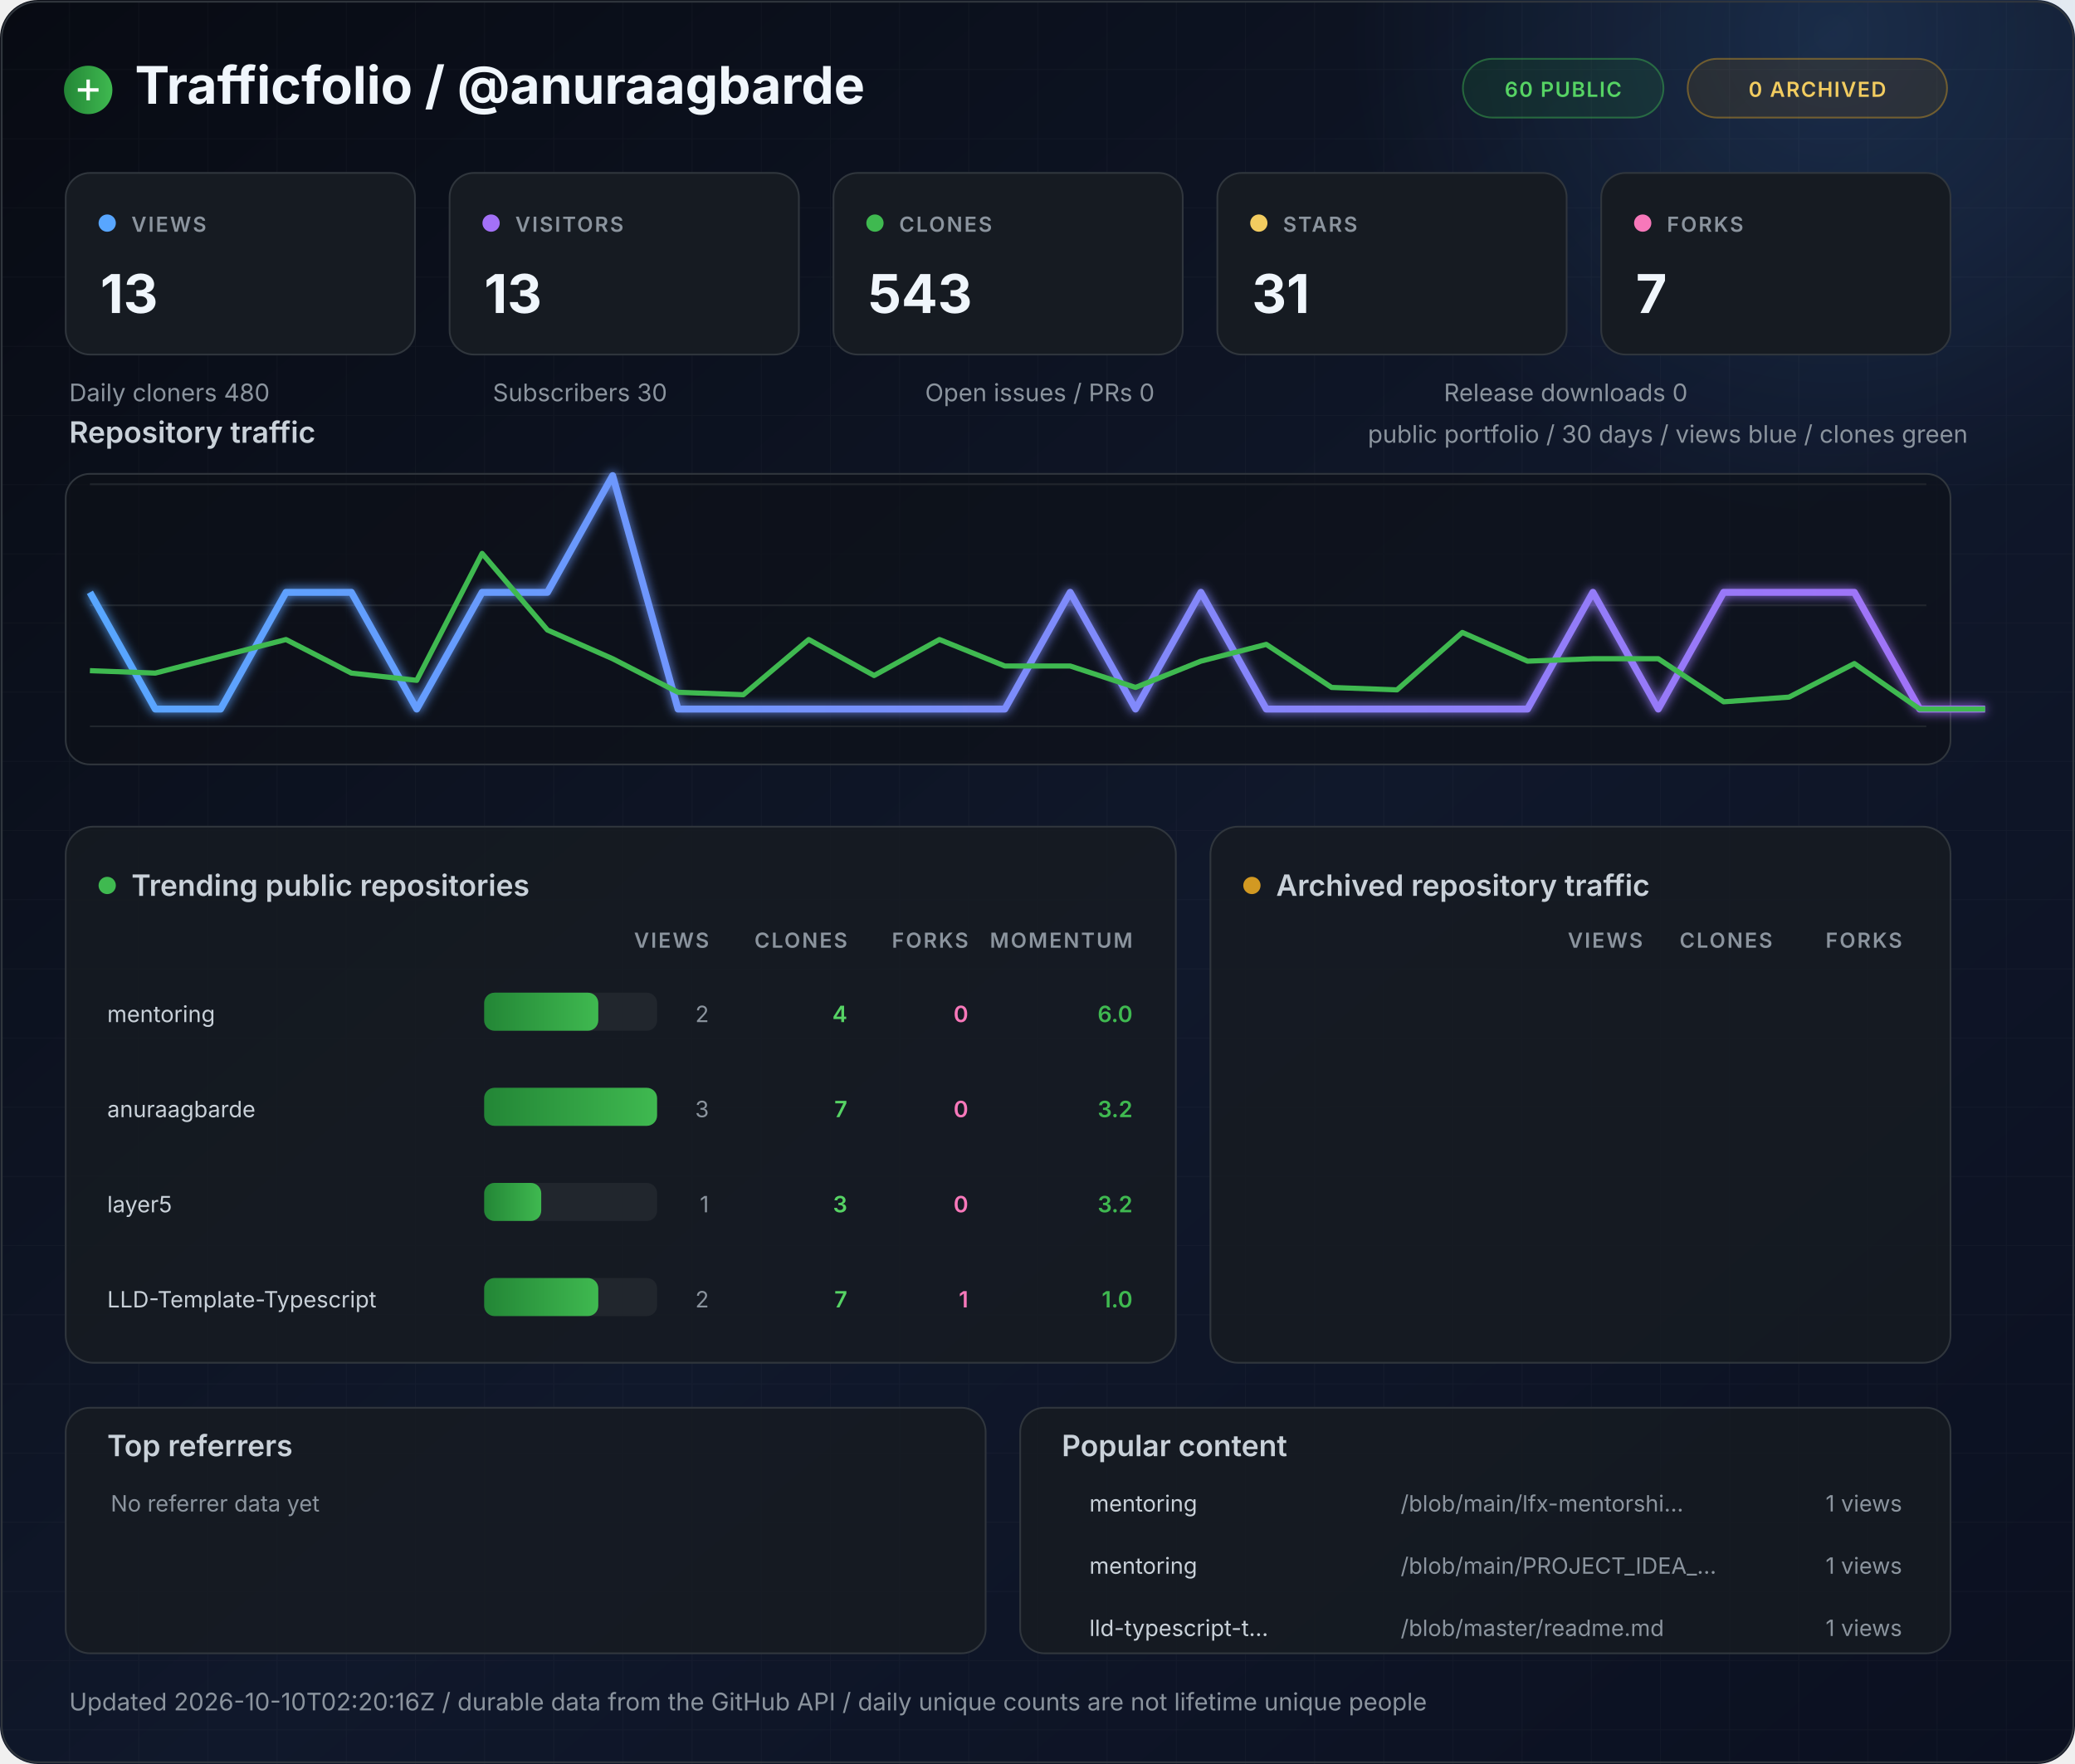
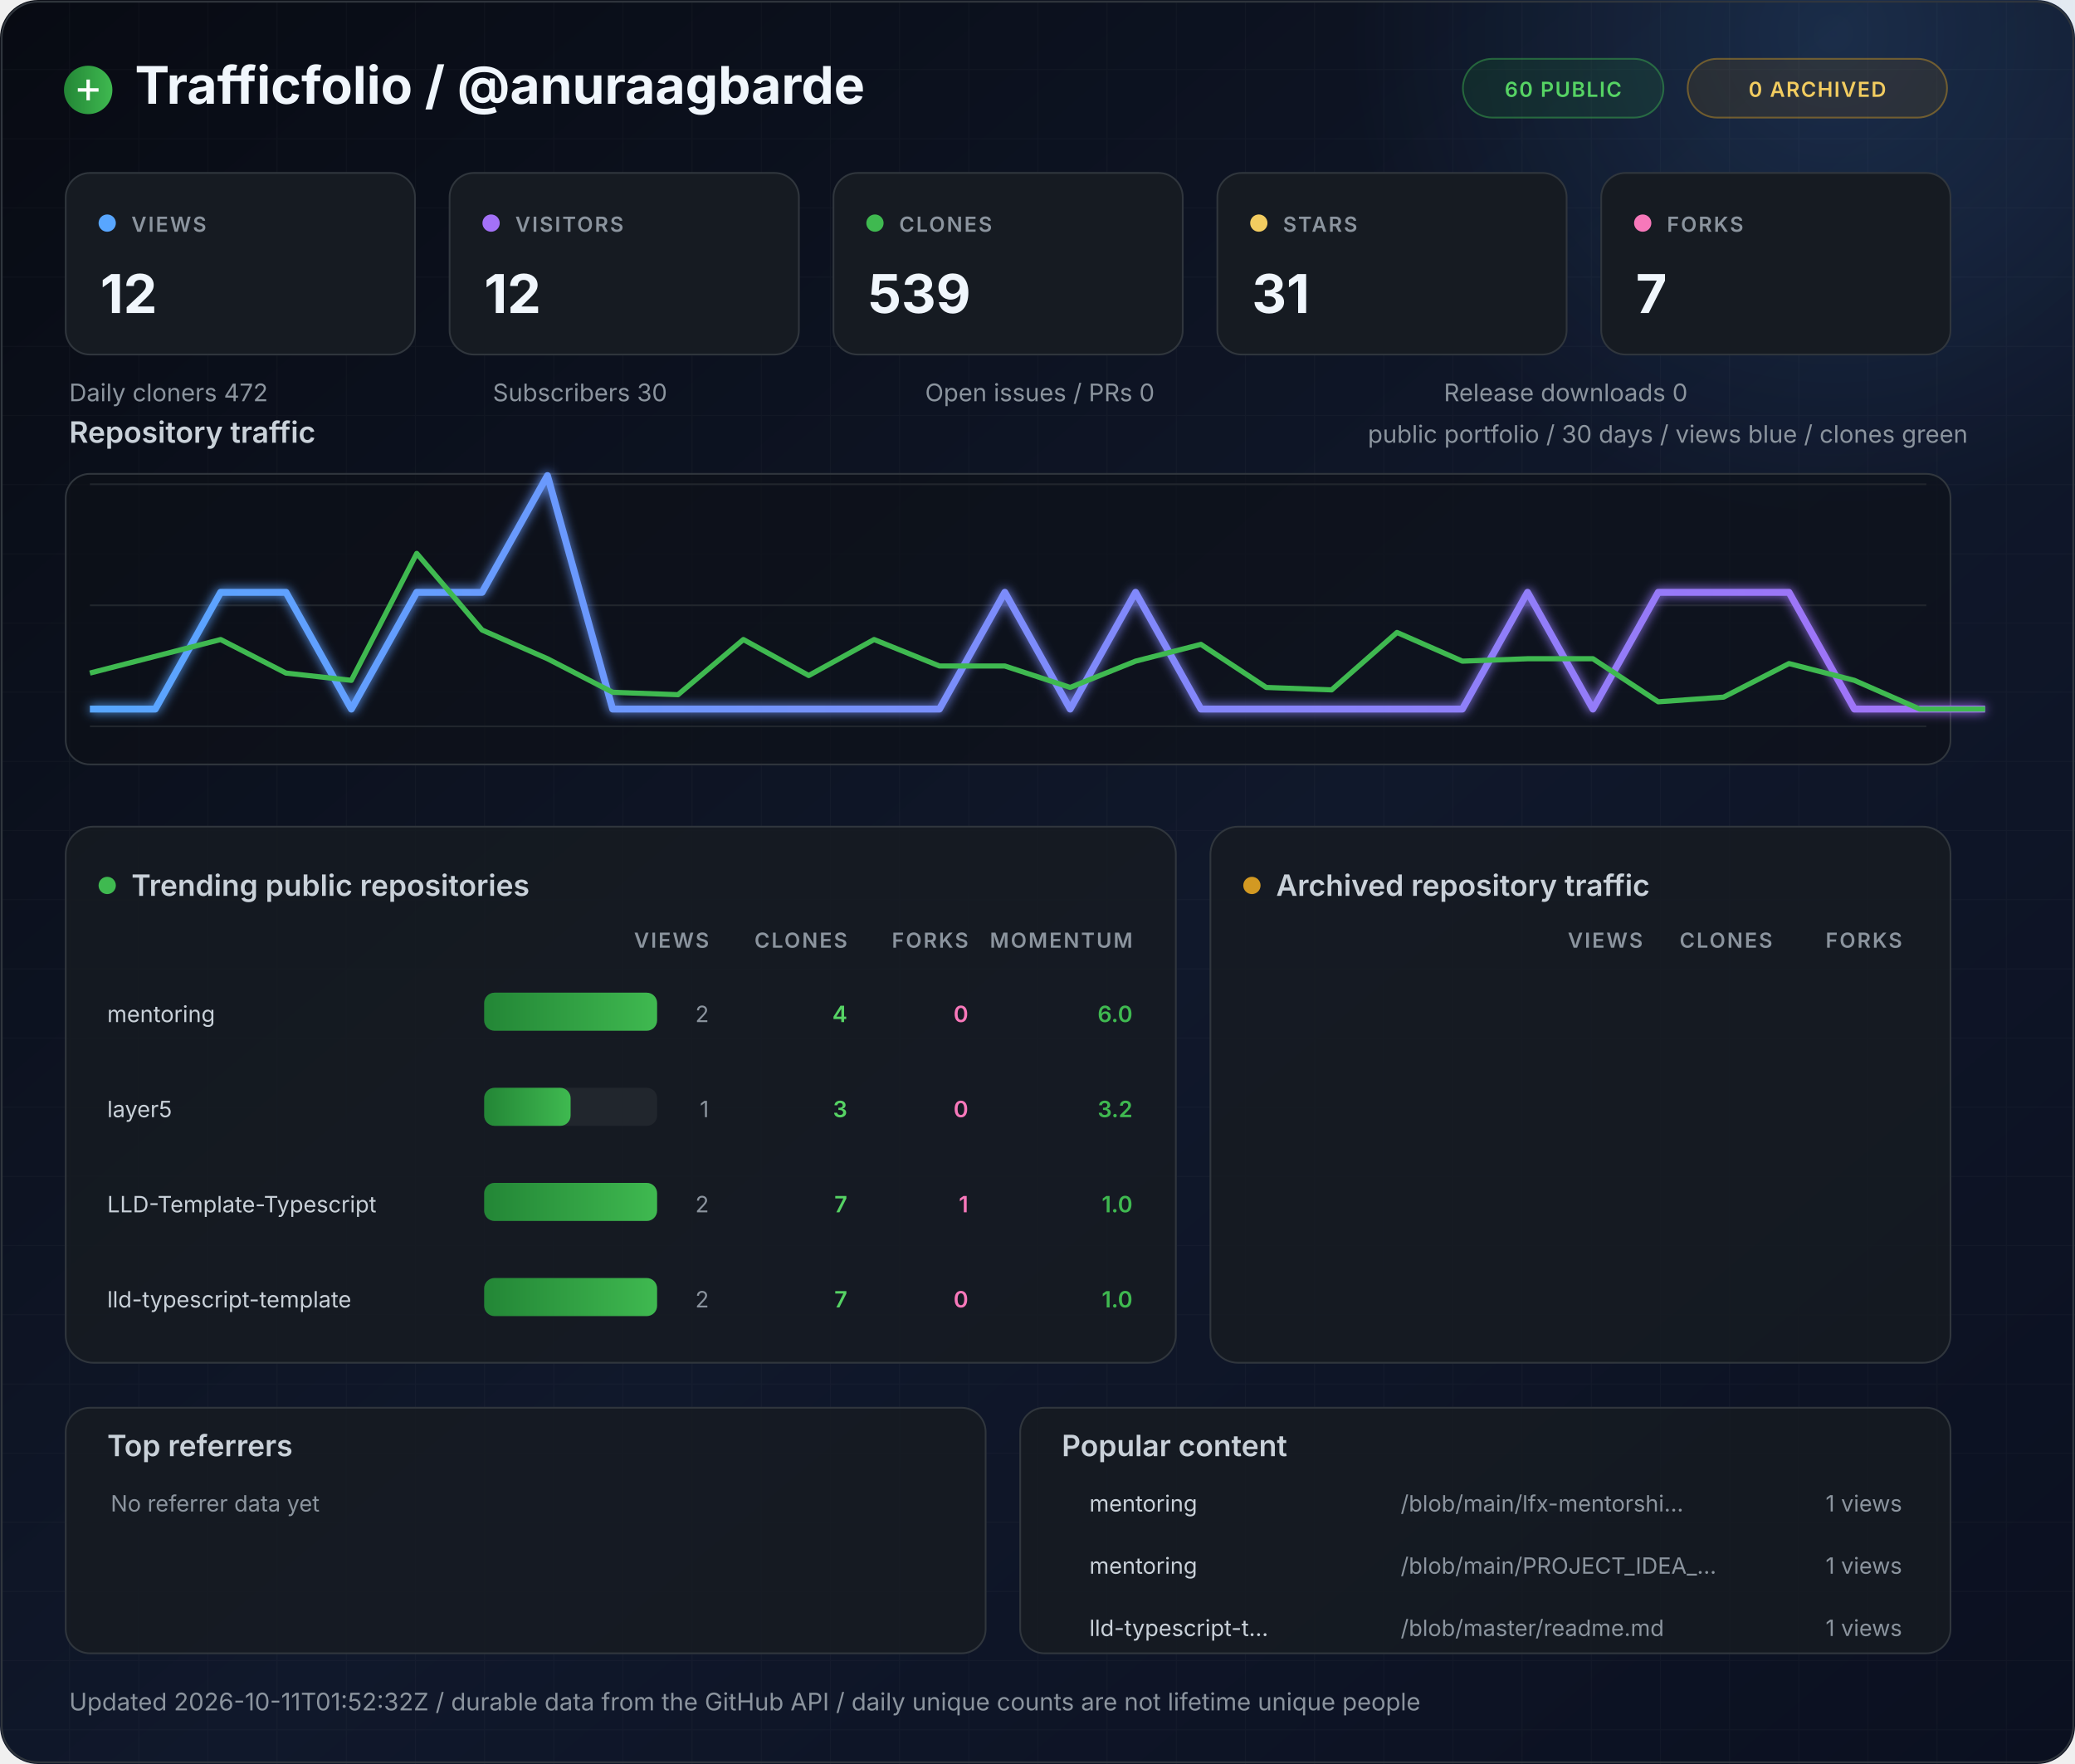
<svg xmlns="http://www.w3.org/2000/svg" width="1200" height="1020" viewBox="0 0 1200 1020" role="img" aria-label="Trafficfolio GitHub analytics dashboard for anuraagbarde">
  <defs>
    <linearGradient id="bg" x1="0" y1="0" x2="1" y2="1">
      <stop stop-color="#080b13" />
      <stop offset=".55" stop-color="#10182b" />
      <stop offset="1" stop-color="#0b1020" />
    </linearGradient>
    <linearGradient id="line" x1="0" y1="0" x2="1" y2="0">
      <stop stop-color="#58a6ff" />
      <stop offset="1" stop-color="#a371f7" />
    </linearGradient>
    <linearGradient id="bar" x1="0" y1="0" x2="1" y2="0">
      <stop stop-color="#238636" />
      <stop offset="1" stop-color="#3fb950" />
    </linearGradient>
    <linearGradient id="archiveBar" x1="0" y1="0" x2="1" y2="0">
      <stop stop-color="#9e6a03" />
      <stop offset="1" stop-color="#f2cc60" />
    </linearGradient>
    <radialGradient id="ambient">
      <stop stop-color="#58a6ff" stop-opacity=".16" />
      <stop offset="1" stop-color="#58a6ff" stop-opacity="0" />
    </radialGradient>
    <pattern id="grid" width="40" height="40" patternUnits="userSpaceOnUse">
      <path d="M40 0H0V40" fill="none" stroke="#ffffff" stroke-opacity=".025" />
    </pattern>
    <filter id="glow">
      <feGaussianBlur stdDeviation="3" result="b" />
      <feMerge>
        <feMergeNode in="b" />
        <feMergeNode in="SourceGraphic" />
      </feMerge>
    </filter>
    <style>
    .title{font:750 30px -apple-system,BlinkMacSystemFont,"Segoe UI",sans-serif;fill:#f0f6fc}
    .subtitle{font:14px -apple-system,BlinkMacSystemFont,"Segoe UI",sans-serif;fill:#8b949e}
    .label{font:600 12px -apple-system,BlinkMacSystemFont,"Segoe UI",sans-serif;fill:#8b949e;letter-spacing:1px}
    .metric{font:700 31px -apple-system,BlinkMacSystemFont,"Segoe UI",sans-serif;fill:#f0f6fc}
    .section{font:600 17px -apple-system,BlinkMacSystemFont,"Segoe UI",sans-serif;fill:#c9d1d9}
    .repo,.value,.trend,.archive,.clone,.fork{font:13px -apple-system,BlinkMacSystemFont,"Segoe UI",sans-serif;fill:#c9d1d9}
    .value{fill:#8b949e} .trend{fill:#3fb950;font-weight:600} .archive{fill:#d29922}
    .clone{fill:#56d364;font-weight:600} .fork{fill:#f778ba;font-weight:600}
    .pill{font:600 12px -apple-system,BlinkMacSystemFont,"Segoe UI",sans-serif;letter-spacing:.7px}
  </style>
  </defs>
  <rect width="1200" height="1020" rx="22" fill="url(#bg)" />
  <rect width="1200" height="1020" rx="22" fill="url(#grid)" />
  <circle cx="1060" cy="20" r="280" fill="url(#ambient)" />
  <rect x="1" y="1" width="1198" height="1018" rx="21" fill="none" stroke="#30363d" />
  <circle cx="51" cy="52" r="14" fill="url(#bar)" />
  <path d="M45 52h12M51 46v12" stroke="#fff" stroke-width="2" />
  <text x="78" y="60" class="title">Trafficfolio / @anuraagbarde</text>
  <rect x="846" y="34" width="116" height="34" rx="17" fill="#238636" fill-opacity=".16" stroke="#3fb950" stroke-opacity=".45" />
  <text x="904" y="56" text-anchor="middle" class="pill" fill="#56d364">60 PUBLIC</text>
  <rect x="976" y="34" width="150" height="34" rx="17" fill="#9e6a03" fill-opacity=".14" stroke="#d29922" stroke-opacity=".45" />
  <text x="1051" y="56" text-anchor="middle" class="pill" fill="#f2cc60">0 ARCHIVED</text>
  <rect x="38" y="100" width="202" height="105" rx="14" fill="#161b22" stroke="#30363d" />
  <circle cx="62" cy="129" r="5" fill="#58a6ff" />
  <text x="76" y="134" class="label">VIEWS</text>
-   <text x="58" y="181" class="metric">13</text>
+   <text x="58" y="181" class="metric">12</text>
  <rect x="260" y="100" width="202" height="105" rx="14" fill="#161b22" stroke="#30363d" />
  <circle cx="284" cy="129" r="5" fill="#a371f7" />
  <text x="298" y="134" class="label">VISITORS</text>
-   <text x="280" y="181" class="metric">13</text>
+   <text x="280" y="181" class="metric">12</text>
  <rect x="482" y="100" width="202" height="105" rx="14" fill="#161b22" stroke="#30363d" />
  <circle cx="506" cy="129" r="5" fill="#3fb950" />
  <text x="520" y="134" class="label">CLONES</text>
-   <text x="502" y="181" class="metric">543</text>
+   <text x="502" y="181" class="metric">539</text>
  <rect x="704" y="100" width="202" height="105" rx="14" fill="#161b22" stroke="#30363d" />
  <circle cx="728" cy="129" r="5" fill="#f2cc60" />
  <text x="742" y="134" class="label">STARS</text>
  <text x="724" y="181" class="metric">31</text>
  <rect x="926" y="100" width="202" height="105" rx="14" fill="#161b22" stroke="#30363d" />
  <circle cx="950" cy="129" r="5" fill="#f778ba" />
  <text x="964" y="134" class="label">FORKS</text>
  <text x="946" y="181" class="metric">7</text>
-   <text x="40" y="232" class="subtitle">Daily cloners 480</text>
+   <text x="40" y="232" class="subtitle">Daily cloners 472</text>
  <text x="285" y="232" class="subtitle">Subscribers 30</text>
  <text x="535" y="232" class="subtitle">Open issues / PRs 0</text>
  <text x="835" y="232" class="subtitle">Release downloads 0</text>
  <text x="40" y="256" class="section">Repository traffic</text>
  <text x="1138" y="256" text-anchor="end" class="subtitle">public portfolio / 30 days / views blue / clones green</text>
  <rect x="38" y="274" width="1090" height="168" rx="14" fill="#0d1117" fill-opacity=".62" stroke="#30363d" />
  <line x1="52" y1="420" x2="1114" y2="420" stroke="#21262d" />
  <line x1="52" y1="350" x2="1114" y2="350" stroke="#21262d" />
  <line x1="52" y1="280" x2="1114" y2="280" stroke="#21262d" />
-   <polyline points="52.0,342.5 89.8,410.0 127.6,410.0 165.4,342.5 203.2,342.5 241.0,410.0 278.8,342.5 316.6,342.5 354.3,275.0 392.1,410.0 429.9,410.0 467.7,410.0 505.5,410.0 543.3,410.0 581.1,410.0 618.9,342.5 656.7,410.0 694.5,342.5 732.3,410.0 770.1,410.0 807.9,410.0 845.7,410.0 883.4,410.0 921.2,342.5 959.0,410.0 996.8,342.5 1034.6,342.5 1072.4,342.5 1110.2,410.0 1148.0,410.0" fill="none" stroke="url(#line)" stroke-width="4" stroke-linejoin="round" filter="url(#glow)" />
-   <polyline points="52.0,387.8 89.8,389.2 127.6,379.5 165.4,369.8 203.2,389.2 241.0,393.4 278.8,320.0 316.6,364.3 354.3,380.9 392.1,400.3 429.9,401.7 467.7,369.8 505.5,390.6 543.3,369.8 581.1,385.1 618.9,385.1 656.7,397.5 694.5,382.3 732.3,372.6 770.1,397.5 807.9,398.9 845.7,365.7 883.4,382.3 921.2,380.9 959.0,380.9 996.8,405.8 1034.6,403.1 1072.4,383.7 1110.2,410.0 1148.0,410.0" fill="none" stroke="#3fb950" stroke-width="3" stroke-linejoin="round" />
+   <polyline points="52.0,410.0 89.8,410.0 127.6,342.5 165.4,342.5 203.2,410.0 241.0,342.5 278.8,342.5 316.6,275.0 354.3,410.0 392.1,410.0 429.9,410.0 467.7,410.0 505.5,410.0 543.3,410.0 581.1,342.5 618.9,410.0 656.7,342.5 694.5,410.0 732.3,410.0 770.1,410.0 807.9,410.0 845.7,410.0 883.4,342.5 921.2,410.0 959.0,342.5 996.8,342.5 1034.6,342.5 1072.4,410.0 1110.2,410.0 1148.0,410.0" fill="none" stroke="url(#line)" stroke-width="4" stroke-linejoin="round" filter="url(#glow)" />
+   <polyline points="52.0,389.2 89.8,379.5 127.6,369.8 165.4,389.2 203.2,393.4 241.0,320.0 278.8,364.3 316.6,380.9 354.3,400.3 392.1,401.7 429.9,369.8 467.7,390.6 505.5,369.8 543.3,385.1 581.1,385.1 618.9,397.5 656.7,382.3 694.5,372.6 732.3,397.5 770.1,398.9 807.9,365.7 845.7,382.3 883.4,380.9 921.2,380.9 959.0,405.8 996.8,403.1 1034.6,383.7 1072.4,393.4 1110.2,410.0 1148.0,410.0" fill="none" stroke="#3fb950" stroke-width="3" stroke-linejoin="round" />
  <rect x="38" y="478" width="642" height="310" rx="16" fill="#161b22" fill-opacity=".82" stroke="#30363d" />
  <circle cx="62" cy="512" r="5" fill="#3fb950" />
  <text x="76" y="518" class="section">Trending public repositories</text>
  <text x="410" y="548" text-anchor="end" class="label">VIEWS</text>
  <text x="490" y="548" text-anchor="end" class="label">CLONES</text>
  <text x="560" y="548" text-anchor="end" class="label">FORKS</text>
  <text x="655" y="548" text-anchor="end" class="label">MOMENTUM</text>
  <text x="62" y="591" class="repo">mentoring</text>
  <rect x="280" y="574" width="100" height="22" rx="6" fill="#21262d" />
-   <rect x="280" y="574" width="66" height="22" rx="6" fill="url(#bar)" />
+   <rect x="280" y="574" width="100" height="22" rx="6" fill="url(#bar)" />
  <text x="410" y="591" text-anchor="end" class="value">2</text>
  <text x="490" y="591" text-anchor="end" class="clone">4</text>
  <text x="560" y="591" text-anchor="end" class="fork">0</text>
  <text x="655" y="591" text-anchor="end" class="trend">6.0</text>
-   <text x="62" y="646" class="repo">anuraagbarde</text>
+   <text x="62" y="646" class="repo">layer5</text>
  <rect x="280" y="629" width="100" height="22" rx="6" fill="#21262d" />
-   <rect x="280" y="629" width="100" height="22" rx="6" fill="url(#bar)" />
-   <text x="410" y="646" text-anchor="end" class="value">3</text>
-   <text x="490" y="646" text-anchor="end" class="clone">7</text>
+   <rect x="280" y="629" width="50" height="22" rx="6" fill="url(#bar)" />
+   <text x="410" y="646" text-anchor="end" class="value">1</text>
+   <text x="490" y="646" text-anchor="end" class="clone">3</text>
  <text x="560" y="646" text-anchor="end" class="fork">0</text>
  <text x="655" y="646" text-anchor="end" class="trend">3.2</text>
-   <text x="62" y="701" class="repo">layer5</text>
+   <text x="62" y="701" class="repo">LLD-Template-Typescript</text>
  <rect x="280" y="684" width="100" height="22" rx="6" fill="#21262d" />
-   <rect x="280" y="684" width="33" height="22" rx="6" fill="url(#bar)" />
-   <text x="410" y="701" text-anchor="end" class="value">1</text>
-   <text x="490" y="701" text-anchor="end" class="clone">3</text>
-   <text x="560" y="701" text-anchor="end" class="fork">0</text>
-   <text x="655" y="701" text-anchor="end" class="trend">3.2</text>
-   <text x="62" y="756" class="repo">LLD-Template-Typescript</text>
+   <rect x="280" y="684" width="100" height="22" rx="6" fill="url(#bar)" />
+   <text x="410" y="701" text-anchor="end" class="value">2</text>
+   <text x="490" y="701" text-anchor="end" class="clone">7</text>
+   <text x="560" y="701" text-anchor="end" class="fork">1</text>
+   <text x="655" y="701" text-anchor="end" class="trend">1.0</text>
+   <text x="62" y="756" class="repo">lld-typescript-template</text>
  <rect x="280" y="739" width="100" height="22" rx="6" fill="#21262d" />
-   <rect x="280" y="739" width="66" height="22" rx="6" fill="url(#bar)" />
+   <rect x="280" y="739" width="100" height="22" rx="6" fill="url(#bar)" />
  <text x="410" y="756" text-anchor="end" class="value">2</text>
  <text x="490" y="756" text-anchor="end" class="clone">7</text>
-   <text x="560" y="756" text-anchor="end" class="fork">1</text>
+   <text x="560" y="756" text-anchor="end" class="fork">0</text>
  <text x="655" y="756" text-anchor="end" class="trend">1.0</text>
  <rect x="700" y="478" width="428" height="310" rx="16" fill="#161b22" fill-opacity=".82" stroke="#30363d" />
  <circle cx="724" cy="512" r="5" fill="#d29922" />
  <text x="738" y="518" class="section">Archived repository traffic</text>
  <text x="950" y="548" text-anchor="end" class="label">VIEWS</text>
  <text x="1025" y="548" text-anchor="end" class="label">CLONES</text>
  <text x="1100" y="548" text-anchor="end" class="label">FORKS</text>
  <rect x="38" y="814" width="532" height="142" rx="14" fill="#161b22" fill-opacity=".82" stroke="#30363d" />
  <text x="62" y="842" class="section">Top referrers</text>
  <text x="64" y="874" class="value">No referrer data yet</text>
  <rect x="590" y="814" width="538" height="142" rx="14" fill="#161b22" fill-opacity=".82" stroke="#30363d" />
  <text x="614" y="842" class="section">Popular content</text>
  <text x="630" y="874" class="repo">mentoring</text>
  <text x="810" y="874" class="value">/blob/main/lfx-mentorshi...</text>
  <text x="1100" y="874" text-anchor="end" class="value">1 views</text>
  <text x="630" y="910" class="repo">mentoring</text>
  <text x="810" y="910" class="value">/blob/main/PROJECT_IDEA_...</text>
  <text x="1100" y="910" text-anchor="end" class="value">1 views</text>
  <text x="630" y="946" class="repo">lld-typescript-t...</text>
  <text x="810" y="946" class="value">/blob/master/readme.md</text>
  <text x="1100" y="946" text-anchor="end" class="value">1 views</text>
-   <text x="40" y="989" class="subtitle">Updated 2026-10-10T02:20:16Z / durable data from the GitHub API / daily unique counts are not lifetime unique people</text>
+   <text x="40" y="989" class="subtitle">Updated 2026-10-11T01:52:32Z / durable data from the GitHub API / daily unique counts are not lifetime unique people</text>
</svg>
